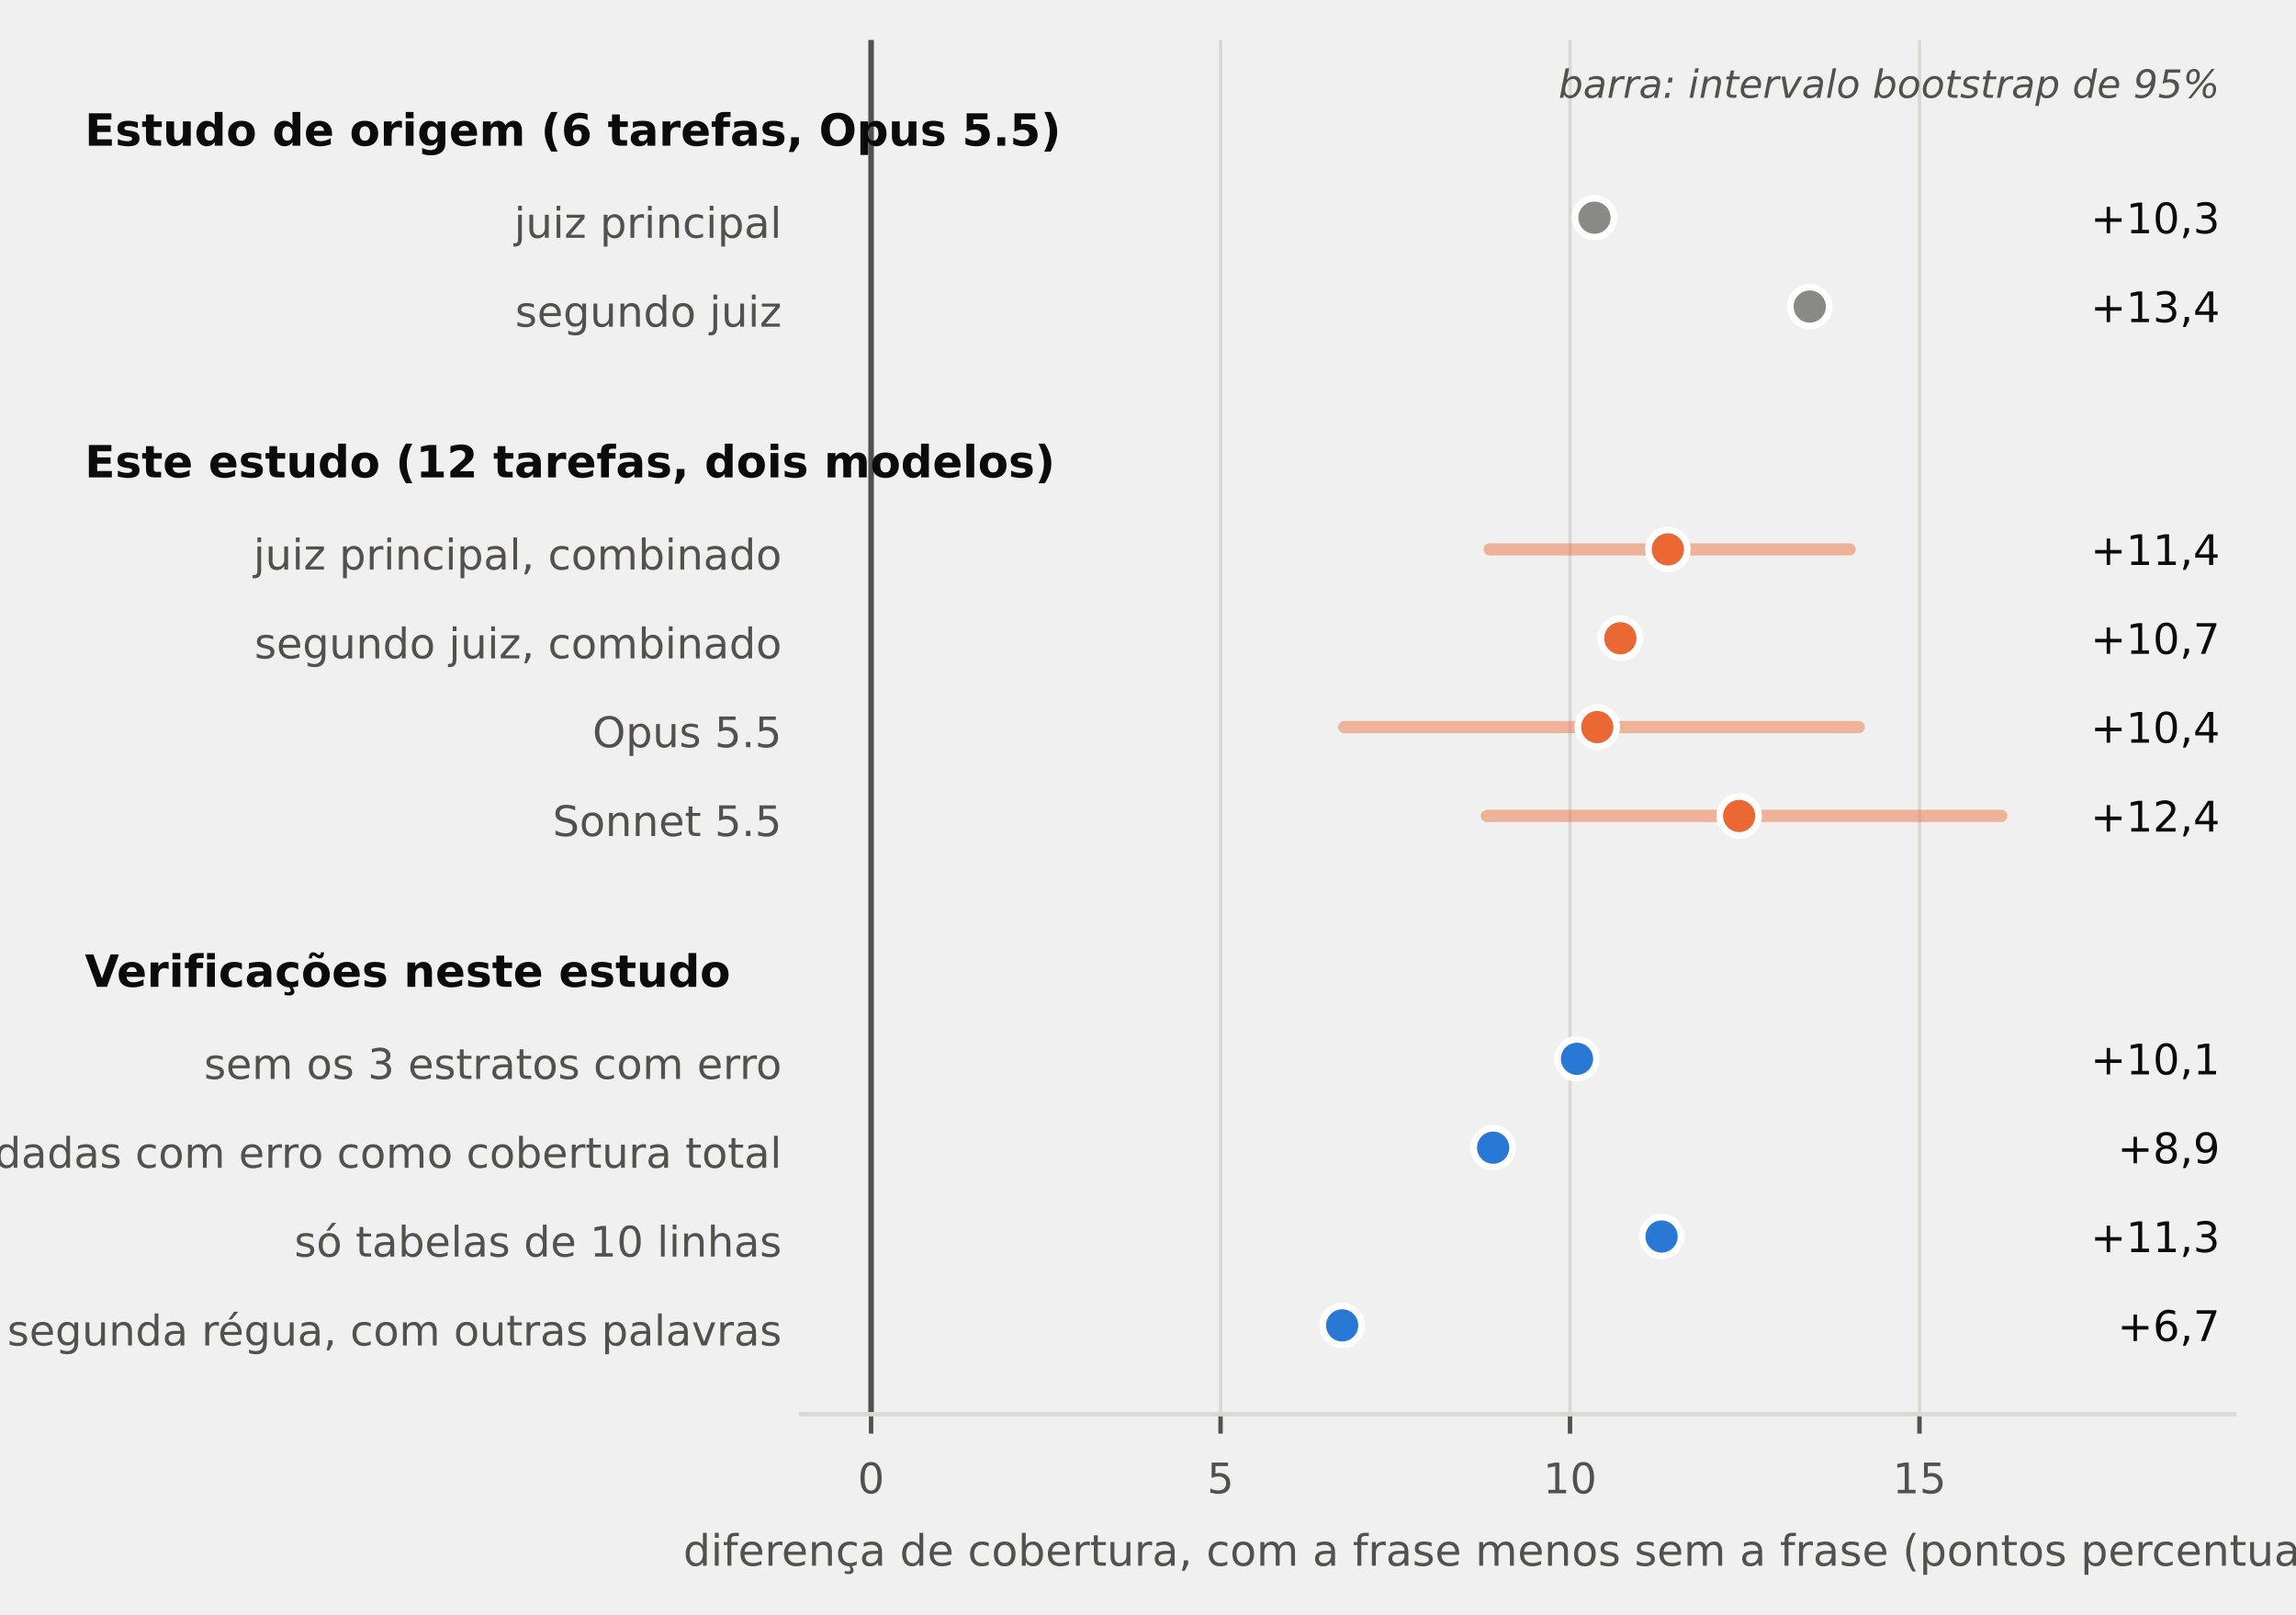
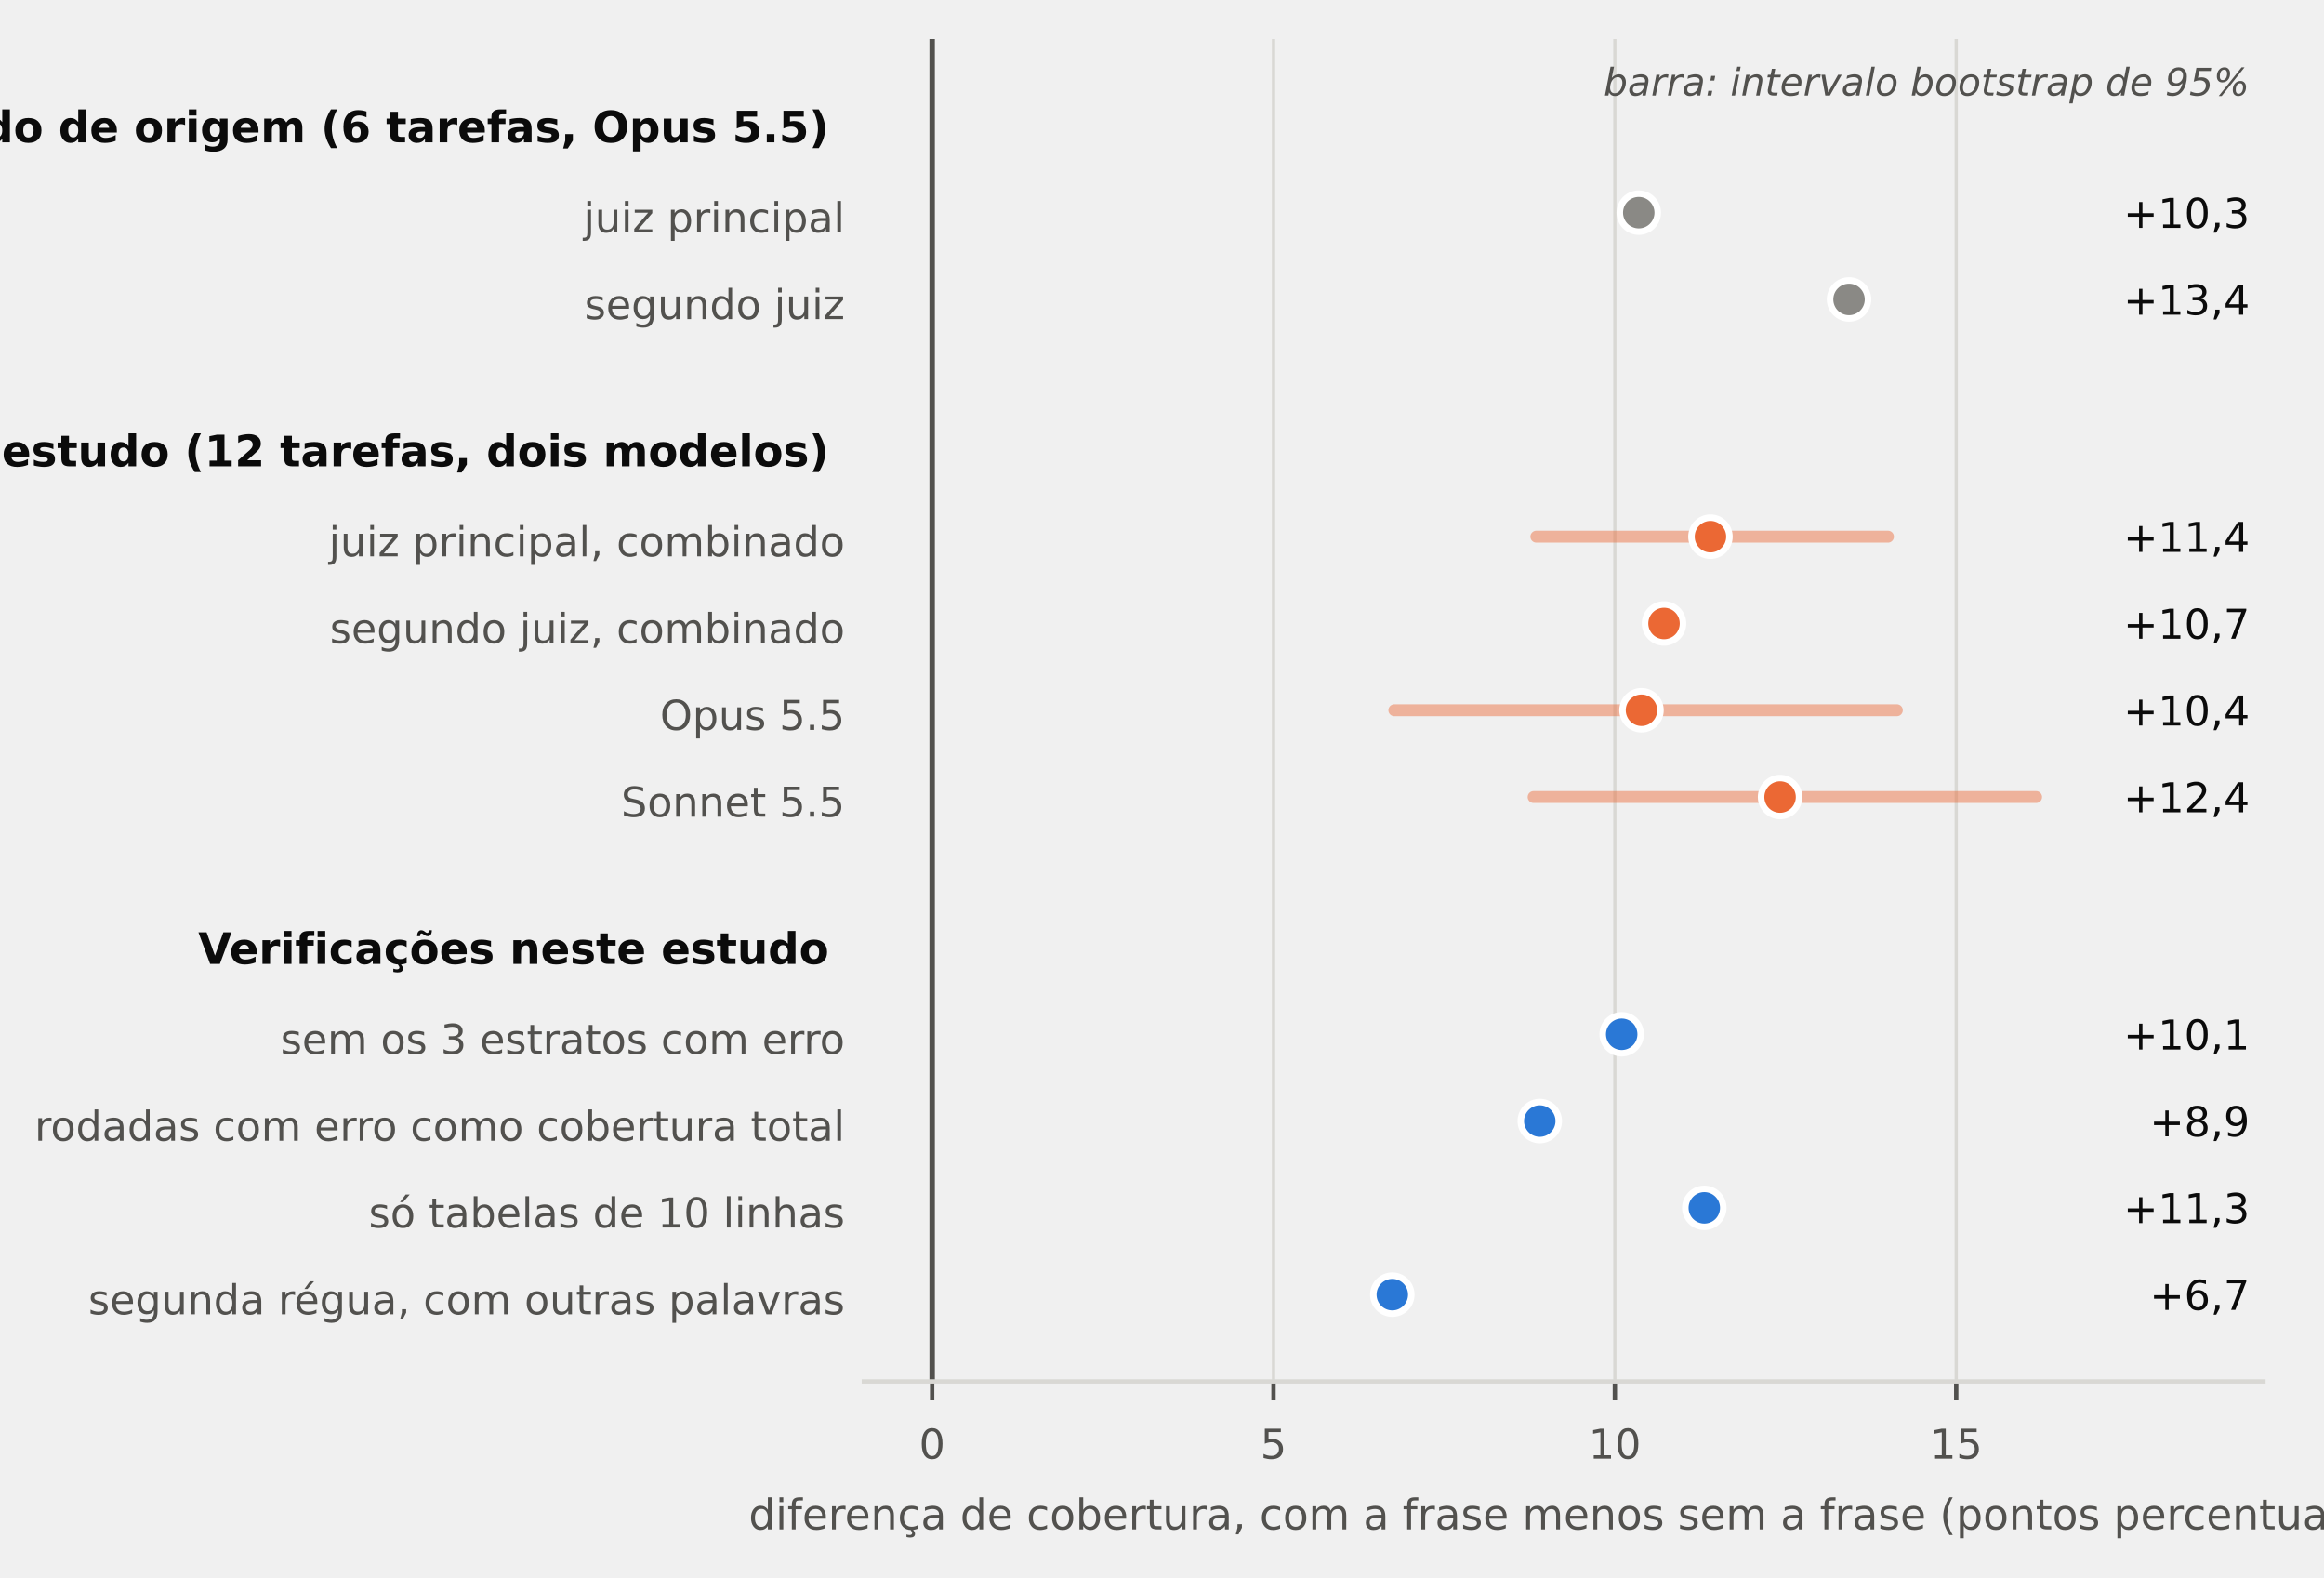
- <svg xmlns="http://www.w3.org/2000/svg" xmlns:xlink="http://www.w3.org/1999/xlink" width="413.508pt" height="290.769pt" viewBox="0 0 413.508 290.769" version="1.1">
+ <svg xmlns="http://www.w3.org/2000/svg" xmlns:xlink="http://www.w3.org/1999/xlink" width="428.492pt" height="290.769pt" viewBox="0 0 428.492 290.769" version="1.1">
  <defs>
    <style type="text/css">*{stroke-linejoin: round; stroke-linecap: butt}</style>
  </defs>
  <g id="figure_1">
    <g id="patch_1">
-       <path d="M 0 290.769  L 413.508 290.769  L 413.508 0  L 0 0  L 0 290.769  z " style="fill: none" />
+       <path d="M 0 290.769  L 428.492 290.769  L 428.492 0  L 0 0  L 0 290.769  z " style="fill: none" />
    </g>
    <g id="axes_1">
      <g id="patch_2">
-         <path d="M 144.295 254.628  L 402.343 254.628  L 402.343 7.2  L 144.295 7.2  L 144.295 254.628  z " style="fill: none" />
+         <path d="M 159.279 254.628  L 417.327 254.628  L 417.327 7.2  L 159.279 7.2  L 159.279 254.628  z " style="fill: none" />
      </g>
      <g id="matplotlib.axis_1">
        <g id="xtick_1">
          <g id="line2d_1">
-             <path d="M 156.883 254.628  L 156.883 7.2  " clip-path="url(#pb16b6962f3)" style="fill: none; stroke: #d9d8d4; stroke-width: 0.6; stroke-linecap: square" />
+             <path d="M 171.866 254.628  L 171.866 7.2  " clip-path="url(#pd26954fec7)" style="fill: none; stroke: #d9d8d4; stroke-width: 0.6; stroke-linecap: square" />
          </g>
          <g id="line2d_2">
            <defs>
              <path id="m76695bbce8" d="M 0 0  L 0 3.5  " style="stroke: #52514e; stroke-width: 0.8" />
            </defs>
            <g>
-               <use xlink:href="#m76695bbce8" x="156.883" y="254.628" style="fill: #52514e; stroke: #52514e; stroke-width: 0.8" />
+               <use xlink:href="#m76695bbce8" x="171.866" y="254.628" style="fill: #52514e; stroke: #52514e; stroke-width: 0.8" />
            </g>
          </g>
          <g id="text_1">
-             <text style="font-size: 7.6px; font-family: 'Helvetica Neue', 'DejaVu Sans'; text-anchor: middle; fill: #52514e" x="156.883" y="268.863" transform="rotate(-0 156.8826 268.8632)">0</text>
+             <text style="font-size: 7.6px; font-family: 'Helvetica Neue', 'DejaVu Sans'; text-anchor: middle; fill: #52514e" x="171.866" y="268.863" transform="rotate(-0 171.8664 268.8632)">0</text>
          </g>
        </g>
        <g id="xtick_2">
          <g id="line2d_3">
-             <path d="M 219.821 254.628  L 219.821 7.2  " clip-path="url(#pb16b6962f3)" style="fill: none; stroke: #d9d8d4; stroke-width: 0.6; stroke-linecap: square" />
+             <path d="M 234.805 254.628  L 234.805 7.2  " clip-path="url(#pd26954fec7)" style="fill: none; stroke: #d9d8d4; stroke-width: 0.6; stroke-linecap: square" />
          </g>
          <g id="line2d_4">
            <g>
-               <use xlink:href="#m76695bbce8" x="219.821" y="254.628" style="fill: #52514e; stroke: #52514e; stroke-width: 0.8" />
+               <use xlink:href="#m76695bbce8" x="234.805" y="254.628" style="fill: #52514e; stroke: #52514e; stroke-width: 0.8" />
            </g>
          </g>
          <g id="text_2">
-             <text style="font-size: 7.6px; font-family: 'Helvetica Neue', 'DejaVu Sans'; text-anchor: middle; fill: #52514e" x="219.821" y="268.863" transform="rotate(-0 219.8212 268.8632)">5</text>
+             <text style="font-size: 7.6px; font-family: 'Helvetica Neue', 'DejaVu Sans'; text-anchor: middle; fill: #52514e" x="234.805" y="268.863" transform="rotate(-0 234.8049 268.8632)">5</text>
          </g>
        </g>
        <g id="xtick_3">
          <g id="line2d_5">
-             <path d="M 282.76 254.628  L 282.76 7.2  " clip-path="url(#pb16b6962f3)" style="fill: none; stroke: #d9d8d4; stroke-width: 0.6; stroke-linecap: square" />
+             <path d="M 297.743 254.628  L 297.743 7.2  " clip-path="url(#pd26954fec7)" style="fill: none; stroke: #d9d8d4; stroke-width: 0.6; stroke-linecap: square" />
          </g>
          <g id="line2d_6">
            <g>
-               <use xlink:href="#m76695bbce8" x="282.76" y="254.628" style="fill: #52514e; stroke: #52514e; stroke-width: 0.8" />
+               <use xlink:href="#m76695bbce8" x="297.743" y="254.628" style="fill: #52514e; stroke: #52514e; stroke-width: 0.8" />
            </g>
          </g>
          <g id="text_3">
-             <text style="font-size: 7.6px; font-family: 'Helvetica Neue', 'DejaVu Sans'; text-anchor: middle; fill: #52514e" x="282.76" y="268.863" transform="rotate(-0 282.7597 268.8632)">10</text>
+             <text style="font-size: 7.6px; font-family: 'Helvetica Neue', 'DejaVu Sans'; text-anchor: middle; fill: #52514e" x="297.743" y="268.863" transform="rotate(-0 297.7435 268.8632)">10</text>
          </g>
        </g>
        <g id="xtick_4">
          <g id="line2d_7">
-             <path d="M 345.698 254.628  L 345.698 7.2  " clip-path="url(#pb16b6962f3)" style="fill: none; stroke: #d9d8d4; stroke-width: 0.6; stroke-linecap: square" />
+             <path d="M 360.682 254.628  L 360.682 7.2  " clip-path="url(#pd26954fec7)" style="fill: none; stroke: #d9d8d4; stroke-width: 0.6; stroke-linecap: square" />
          </g>
          <g id="line2d_8">
            <g>
-               <use xlink:href="#m76695bbce8" x="345.698" y="254.628" style="fill: #52514e; stroke: #52514e; stroke-width: 0.8" />
+               <use xlink:href="#m76695bbce8" x="360.682" y="254.628" style="fill: #52514e; stroke: #52514e; stroke-width: 0.8" />
            </g>
          </g>
          <g id="text_4">
-             <text style="font-size: 7.6px; font-family: 'Helvetica Neue', 'DejaVu Sans'; text-anchor: middle; fill: #52514e" x="345.698" y="268.863" transform="rotate(-0 345.6983 268.8632)">15</text>
+             <text style="font-size: 7.6px; font-family: 'Helvetica Neue', 'DejaVu Sans'; text-anchor: middle; fill: #52514e" x="360.682" y="268.863" transform="rotate(-0 360.682 268.8632)">15</text>
          </g>
        </g>
        <g id="text_5">
-           <text style="font-size: 7.8px; font-family: 'Helvetica Neue', 'DejaVu Sans'; text-anchor: middle; fill: #52514e" x="273.319" y="281.908" transform="rotate(-0 273.3189 281.9076)">diferença de cobertura, com a frase menos sem a frase (pontos percentuais)</text>
+           <text style="font-size: 7.8px; font-family: 'Helvetica Neue', 'DejaVu Sans'; text-anchor: middle; fill: #52514e" x="288.303" y="281.908" transform="rotate(-0 288.3027 281.9076)">diferença de cobertura, com a frase menos sem a frase (pontos percentuais)</text>
        </g>
      </g>
      <g id="matplotlib.axis_2">
        <g id="ytick_1">
          <g id="line2d_9" />
          <g id="text_6">
-             <text style="font-size: 7.6px; font-family: 'Helvetica Neue', 'DejaVu Sans'; text-anchor: end; fill: #52514e" x="140.795" y="42.813" transform="rotate(-0 140.7949 42.8126)">juiz principal</text>
+             <text style="font-size: 7.6px; font-family: 'Helvetica Neue', 'DejaVu Sans'; text-anchor: end; fill: #52514e" x="155.779" y="42.813" transform="rotate(-0 155.7787 42.8126)">juiz principal</text>
          </g>
        </g>
        <g id="ytick_2">
          <g id="line2d_10" />
          <g id="text_7">
-             <text style="font-size: 7.6px; font-family: 'Helvetica Neue', 'DejaVu Sans'; text-anchor: end; fill: #52514e" x="140.795" y="58.81" transform="rotate(-0 140.7949 58.8101)">segundo juiz</text>
+             <text style="font-size: 7.6px; font-family: 'Helvetica Neue', 'DejaVu Sans'; text-anchor: end; fill: #52514e" x="155.779" y="58.81" transform="rotate(-0 155.7787 58.8101)">segundo juiz</text>
          </g>
        </g>
        <g id="ytick_3">
          <g id="line2d_11" />
          <g id="text_8">
-             <text style="font-size: 7.6px; font-family: 'Helvetica Neue', 'DejaVu Sans'; text-anchor: end; fill: #52514e" x="140.795" y="102.537" transform="rotate(-0 140.7949 102.5366)">juiz principal, combinado</text>
+             <text style="font-size: 7.6px; font-family: 'Helvetica Neue', 'DejaVu Sans'; text-anchor: end; fill: #52514e" x="155.779" y="102.537" transform="rotate(-0 155.7787 102.5366)">juiz principal, combinado</text>
          </g>
        </g>
        <g id="ytick_4">
          <g id="line2d_12" />
          <g id="text_9">
-             <text style="font-size: 7.6px; font-family: 'Helvetica Neue', 'DejaVu Sans'; text-anchor: end; fill: #52514e" x="140.795" y="118.534" transform="rotate(-0 140.7949 118.5341)">segundo juiz, combinado</text>
+             <text style="font-size: 7.6px; font-family: 'Helvetica Neue', 'DejaVu Sans'; text-anchor: end; fill: #52514e" x="155.779" y="118.534" transform="rotate(-0 155.7787 118.5341)">segundo juiz, combinado</text>
          </g>
        </g>
        <g id="ytick_5">
          <g id="line2d_13" />
          <g id="text_10">
-             <text style="font-size: 7.6px; font-family: 'Helvetica Neue', 'DejaVu Sans'; text-anchor: end; fill: #52514e" x="140.795" y="134.532" transform="rotate(-0 140.7949 134.5316)">Opus 5.5</text>
+             <text style="font-size: 7.6px; font-family: 'Helvetica Neue', 'DejaVu Sans'; text-anchor: end; fill: #52514e" x="155.779" y="134.532" transform="rotate(-0 155.7787 134.5316)">Opus 5.5</text>
          </g>
        </g>
        <g id="ytick_6">
          <g id="line2d_14" />
          <g id="text_11">
-             <text style="font-size: 7.6px; font-family: 'Helvetica Neue', 'DejaVu Sans'; text-anchor: end; fill: #52514e" x="140.795" y="150.529" transform="rotate(-0 140.7949 150.5291)">Sonnet 5.5</text>
+             <text style="font-size: 7.6px; font-family: 'Helvetica Neue', 'DejaVu Sans'; text-anchor: end; fill: #52514e" x="155.779" y="150.529" transform="rotate(-0 155.7787 150.5291)">Sonnet 5.5</text>
          </g>
        </g>
        <g id="ytick_7">
          <g id="line2d_15" />
          <g id="text_12">
-             <text style="font-size: 7.6px; font-family: 'Helvetica Neue', 'DejaVu Sans'; text-anchor: end; fill: #52514e" x="140.795" y="194.256" transform="rotate(-0 140.7949 194.2556)">sem os 3 estratos com erro</text>
+             <text style="font-size: 7.6px; font-family: 'Helvetica Neue', 'DejaVu Sans'; text-anchor: end; fill: #52514e" x="155.779" y="194.256" transform="rotate(-0 155.7787 194.2556)">sem os 3 estratos com erro</text>
          </g>
        </g>
        <g id="ytick_8">
          <g id="line2d_16" />
          <g id="text_13">
-             <text style="font-size: 7.6px; font-family: 'Helvetica Neue', 'DejaVu Sans'; text-anchor: end; fill: #52514e" x="140.795" y="210.253" transform="rotate(-0 140.7949 210.2531)">rodadas com erro como cobertura total</text>
+             <text style="font-size: 7.6px; font-family: 'Helvetica Neue', 'DejaVu Sans'; text-anchor: end; fill: #52514e" x="155.779" y="210.253" transform="rotate(-0 155.7787 210.2531)">rodadas com erro como cobertura total</text>
          </g>
        </g>
        <g id="ytick_9">
          <g id="line2d_17" />
          <g id="text_14">
-             <text style="font-size: 7.6px; font-family: 'Helvetica Neue', 'DejaVu Sans'; text-anchor: end; fill: #52514e" x="140.795" y="226.251" transform="rotate(-0 140.7949 226.2506)">só tabelas de 10 linhas</text>
+             <text style="font-size: 7.6px; font-family: 'Helvetica Neue', 'DejaVu Sans'; text-anchor: end; fill: #52514e" x="155.779" y="226.251" transform="rotate(-0 155.7787 226.2506)">só tabelas de 10 linhas</text>
          </g>
        </g>
        <g id="ytick_10">
          <g id="line2d_18" />
          <g id="text_15">
-             <text style="font-size: 7.6px; font-family: 'Helvetica Neue', 'DejaVu Sans'; text-anchor: end; fill: #52514e" x="140.795" y="242.248" transform="rotate(-0 140.7949 242.2481)">segunda régua, com outras palavras</text>
+             <text style="font-size: 7.6px; font-family: 'Helvetica Neue', 'DejaVu Sans'; text-anchor: end; fill: #52514e" x="155.779" y="242.248" transform="rotate(-0 155.7787 242.2481)">segunda régua, com outras palavras</text>
          </g>
        </g>
      </g>
      <g id="line2d_19">
        <defs>
          <path id="m700294fc83" d="M 0 3.5  C 0.928 3.5 1.819 3.131 2.475 2.475  C 3.131 1.819 3.5 0.928 3.5 0  C 3.5 -0.928 3.131 -1.819 2.475 -2.475  C 1.819 -3.131 0.928 -3.5 0 -3.5  C -0.928 -3.5 -1.819 -3.131 -2.475 -2.475  C -3.131 -1.819 -3.5 -0.928 -3.5 0  C -3.5 0.928 -3.131 1.819 -2.475 2.475  C -1.819 3.131 -0.928 3.5 0 3.5  z " style="stroke: #ffffff; stroke-width: 1.2" />
        </defs>
-         <g clip-path="url(#pb16b6962f3)">
-           <use xlink:href="#m700294fc83" x="287.165" y="39.195" style="fill: #8a8985; stroke: #ffffff; stroke-width: 1.2" />
+         <g clip-path="url(#pd26954fec7)">
+           <use xlink:href="#m700294fc83" x="302.149" y="39.195" style="fill: #8a8985; stroke: #ffffff; stroke-width: 1.2" />
        </g>
      </g>
      <g id="line2d_20">
-         <g clip-path="url(#pb16b6962f3)">
-           <use xlink:href="#m700294fc83" x="325.936" y="55.193" style="fill: #8a8985; stroke: #ffffff; stroke-width: 1.2" />
+         <g clip-path="url(#pd26954fec7)">
+           <use xlink:href="#m700294fc83" x="340.919" y="55.193" style="fill: #8a8985; stroke: #ffffff; stroke-width: 1.2" />
        </g>
      </g>
      <g id="line2d_21">
-         <path d="M 268.284 98.919  L 333.111 98.919  " clip-path="url(#pb16b6962f3)" style="fill: none; stroke: #eb6834; stroke-opacity: 0.45; stroke-width: 2.2; stroke-linecap: round" />
+         <path d="M 283.268 98.919  L 348.094 98.919  " clip-path="url(#pd26954fec7)" style="fill: none; stroke: #eb6834; stroke-opacity: 0.45; stroke-width: 2.2; stroke-linecap: round" />
      </g>
      <g id="line2d_22">
        <defs>
          <path id="mebd650de02" d="M 0 3.5  C 0.928 3.5 1.819 3.131 2.475 2.475  C 3.131 1.819 3.5 0.928 3.5 0  C 3.5 -0.928 3.131 -1.819 2.475 -2.475  C 1.819 -3.131 0.928 -3.5 0 -3.5  C -0.928 -3.5 -1.819 -3.131 -2.475 -2.475  C -3.131 -1.819 -3.5 -0.928 -3.5 0  C -3.5 0.928 -3.131 1.819 -2.475 2.475  C -1.819 3.131 -0.928 3.5 0 3.5  z " style="stroke: #ffffff; stroke-width: 1.2" />
        </defs>
-         <g clip-path="url(#pb16b6962f3)">
-           <use xlink:href="#mebd650de02" x="300.383" y="98.919" style="fill: #eb6834; stroke: #ffffff; stroke-width: 1.2" />
+         <g clip-path="url(#pd26954fec7)">
+           <use xlink:href="#mebd650de02" x="315.366" y="98.919" style="fill: #eb6834; stroke: #ffffff; stroke-width: 1.2" />
        </g>
      </g>
      <g id="line2d_23">
-         <g clip-path="url(#pb16b6962f3)">
-           <use xlink:href="#mebd650de02" x="291.823" y="114.916" style="fill: #eb6834; stroke: #ffffff; stroke-width: 1.2" />
+         <g clip-path="url(#pd26954fec7)">
+           <use xlink:href="#mebd650de02" x="306.807" y="114.916" style="fill: #eb6834; stroke: #ffffff; stroke-width: 1.2" />
        </g>
      </g>
      <g id="line2d_24">
-         <path d="M 242.101 130.914  L 334.747 130.914  " clip-path="url(#pb16b6962f3)" style="fill: none; stroke: #eb6834; stroke-opacity: 0.45; stroke-width: 2.2; stroke-linecap: round" />
+         <path d="M 257.085 130.914  L 349.731 130.914  " clip-path="url(#pd26954fec7)" style="fill: none; stroke: #eb6834; stroke-opacity: 0.45; stroke-width: 2.2; stroke-linecap: round" />
      </g>
      <g id="line2d_25">
-         <g clip-path="url(#pb16b6962f3)">
-           <use xlink:href="#mebd650de02" x="287.669" y="130.914" style="fill: #eb6834; stroke: #ffffff; stroke-width: 1.2" />
+         <g clip-path="url(#pd26954fec7)">
+           <use xlink:href="#mebd650de02" x="302.653" y="130.914" style="fill: #eb6834; stroke: #ffffff; stroke-width: 1.2" />
        </g>
      </g>
      <g id="line2d_26">
-         <path d="M 267.78 146.911  L 360.426 146.911  " clip-path="url(#pb16b6962f3)" style="fill: none; stroke: #eb6834; stroke-opacity: 0.45; stroke-width: 2.2; stroke-linecap: round" />
+         <path d="M 282.764 146.911  L 375.41 146.911  " clip-path="url(#pd26954fec7)" style="fill: none; stroke: #eb6834; stroke-opacity: 0.45; stroke-width: 2.2; stroke-linecap: round" />
      </g>
      <g id="line2d_27">
-         <g clip-path="url(#pb16b6962f3)">
-           <use xlink:href="#mebd650de02" x="313.222" y="146.911" style="fill: #eb6834; stroke: #ffffff; stroke-width: 1.2" />
+         <g clip-path="url(#pd26954fec7)">
+           <use xlink:href="#mebd650de02" x="328.206" y="146.911" style="fill: #eb6834; stroke: #ffffff; stroke-width: 1.2" />
        </g>
      </g>
      <g id="line2d_28">
        <defs>
          <path id="m8c7ac39cb0" d="M 0 3.5  C 0.928 3.5 1.819 3.131 2.475 2.475  C 3.131 1.819 3.5 0.928 3.5 0  C 3.5 -0.928 3.131 -1.819 2.475 -2.475  C 1.819 -3.131 0.928 -3.5 0 -3.5  C -0.928 -3.5 -1.819 -3.131 -2.475 -2.475  C -3.131 -1.819 -3.5 -0.928 -3.5 0  C -3.5 0.928 -3.131 1.819 -2.475 2.475  C -1.819 3.131 -0.928 3.5 0 3.5  z " style="stroke: #ffffff; stroke-width: 1.2" />
        </defs>
-         <g clip-path="url(#pb16b6962f3)">
-           <use xlink:href="#m8c7ac39cb0" x="284.018" y="190.638" style="fill: #2a78d6; stroke: #ffffff; stroke-width: 1.2" />
+         <g clip-path="url(#pd26954fec7)">
+           <use xlink:href="#m8c7ac39cb0" x="299.002" y="190.638" style="fill: #2a78d6; stroke: #ffffff; stroke-width: 1.2" />
        </g>
      </g>
      <g id="line2d_29">
-         <g clip-path="url(#pb16b6962f3)">
-           <use xlink:href="#m8c7ac39cb0" x="268.913" y="206.636" style="fill: #2a78d6; stroke: #ffffff; stroke-width: 1.2" />
+         <g clip-path="url(#pd26954fec7)">
+           <use xlink:href="#m8c7ac39cb0" x="283.897" y="206.636" style="fill: #2a78d6; stroke: #ffffff; stroke-width: 1.2" />
        </g>
      </g>
      <g id="line2d_30">
-         <g clip-path="url(#pb16b6962f3)">
-           <use xlink:href="#m8c7ac39cb0" x="299.25" y="222.633" style="fill: #2a78d6; stroke: #ffffff; stroke-width: 1.2" />
+         <g clip-path="url(#pd26954fec7)">
+           <use xlink:href="#m8c7ac39cb0" x="314.233" y="222.633" style="fill: #2a78d6; stroke: #ffffff; stroke-width: 1.2" />
        </g>
      </g>
      <g id="line2d_31">
-         <g clip-path="url(#pb16b6962f3)">
-           <use xlink:href="#m8c7ac39cb0" x="241.724" y="238.631" style="fill: #2a78d6; stroke: #ffffff; stroke-width: 1.2" />
+         <g clip-path="url(#pd26954fec7)">
+           <use xlink:href="#m8c7ac39cb0" x="256.708" y="238.631" style="fill: #2a78d6; stroke: #ffffff; stroke-width: 1.2" />
        </g>
      </g>
      <g id="line2d_32">
-         <path d="M 156.883 254.628  L 156.883 7.2  " clip-path="url(#pb16b6962f3)" style="fill: none; stroke: #52514e; stroke-linecap: square" />
+         <path d="M 171.866 254.628  L 171.866 7.2  " clip-path="url(#pd26954fec7)" style="fill: none; stroke: #52514e; stroke-linecap: square" />
      </g>
      <g id="patch_3">
-         <path d="M 144.295 254.628  L 402.343 254.628  " style="fill: none; stroke: #d9d8d4; stroke-width: 0.8; stroke-linejoin: miter; stroke-linecap: square" />
+         <path d="M 159.279 254.628  L 417.327 254.628  " style="fill: none; stroke: #d9d8d4; stroke-width: 0.8; stroke-linejoin: miter; stroke-linecap: square" />
      </g>
      <g id="text_16">
-         <text style="font-weight: 700; font-size: 8px; font-family: 'Helvetica Neue', 'DejaVu Sans'; text-anchor: start; fill: #0b0b0b" x="15.271" y="26.23" transform="rotate(-0 15.27094 26.2295)">Estudo de origem (6 tarefas, Opus 5.5)</text>
+         <text style="font-weight: 700; font-size: 8px; font-family: 'Helvetica Neue', 'DejaVu Sans'; text-anchor: end; fill: #0b0b0b" x="152.827" y="26.23" transform="rotate(-0 152.8275 26.2295)">Estudo de origem (6 tarefas, Opus 5.5)</text>
      </g>
      <g id="text_17">
-         <text style="font-size: 7.6px; font-family: 'Helvetica Neue', 'DejaVu Sans'; text-anchor: end; fill: #0b0b0b" x="399.825" y="42.003" transform="rotate(-0 399.8254 42.0032)">+10,3</text>
+         <text style="font-size: 7.6px; font-family: 'Helvetica Neue', 'DejaVu Sans'; text-anchor: end; fill: #0b0b0b" x="414.809" y="42.003" transform="rotate(-0 414.8092 42.0032)">+10,3</text>
      </g>
      <g id="text_18">
-         <text style="font-size: 7.6px; font-family: 'Helvetica Neue', 'DejaVu Sans'; text-anchor: end; fill: #0b0b0b" x="399.825" y="58.001" transform="rotate(-0 399.8254 58.0007)">+13,4</text>
+         <text style="font-size: 7.6px; font-family: 'Helvetica Neue', 'DejaVu Sans'; text-anchor: end; fill: #0b0b0b" x="414.809" y="58.001" transform="rotate(-0 414.8092 58.0007)">+13,4</text>
      </g>
      <g id="text_19">
-         <text style="font-weight: 700; font-size: 8px; font-family: 'Helvetica Neue', 'DejaVu Sans'; text-anchor: start; fill: #0b0b0b" x="15.271" y="85.954" transform="rotate(-0 15.27094 85.9535)">Este estudo (12 tarefas, dois modelos)</text>
+         <text style="font-weight: 700; font-size: 8px; font-family: 'Helvetica Neue', 'DejaVu Sans'; text-anchor: end; fill: #0b0b0b" x="152.827" y="85.954" transform="rotate(-0 152.8275 85.9535)">Este estudo (12 tarefas, dois modelos)</text>
      </g>
      <g id="text_20">
-         <text style="font-size: 7.6px; font-family: 'Helvetica Neue', 'DejaVu Sans'; text-anchor: end; fill: #0b0b0b" x="399.825" y="101.727" transform="rotate(-0 399.8254 101.7272)">+11,4</text>
+         <text style="font-size: 7.6px; font-family: 'Helvetica Neue', 'DejaVu Sans'; text-anchor: end; fill: #0b0b0b" x="414.809" y="101.727" transform="rotate(-0 414.8092 101.7272)">+11,4</text>
      </g>
      <g id="text_21">
-         <text style="font-size: 7.6px; font-family: 'Helvetica Neue', 'DejaVu Sans'; text-anchor: end; fill: #0b0b0b" x="399.825" y="117.725" transform="rotate(-0 399.8254 117.7247)">+10,7</text>
+         <text style="font-size: 7.6px; font-family: 'Helvetica Neue', 'DejaVu Sans'; text-anchor: end; fill: #0b0b0b" x="414.809" y="117.725" transform="rotate(-0 414.8092 117.7247)">+10,7</text>
      </g>
      <g id="text_22">
-         <text style="font-size: 7.6px; font-family: 'Helvetica Neue', 'DejaVu Sans'; text-anchor: end; fill: #0b0b0b" x="399.825" y="133.722" transform="rotate(-0 399.8254 133.7222)">+10,4</text>
+         <text style="font-size: 7.6px; font-family: 'Helvetica Neue', 'DejaVu Sans'; text-anchor: end; fill: #0b0b0b" x="414.809" y="133.722" transform="rotate(-0 414.8092 133.7222)">+10,4</text>
      </g>
      <g id="text_23">
-         <text style="font-size: 7.6px; font-family: 'Helvetica Neue', 'DejaVu Sans'; text-anchor: end; fill: #0b0b0b" x="399.825" y="149.72" transform="rotate(-0 399.8254 149.7197)">+12,4</text>
+         <text style="font-size: 7.6px; font-family: 'Helvetica Neue', 'DejaVu Sans'; text-anchor: end; fill: #0b0b0b" x="414.809" y="149.72" transform="rotate(-0 414.8092 149.7197)">+12,4</text>
      </g>
      <g id="text_24">
-         <text style="font-weight: 700; font-size: 8px; font-family: 'Helvetica Neue', 'DejaVu Sans'; text-anchor: start; fill: #0b0b0b" x="15.271" y="177.672" transform="rotate(-0 15.27094 177.6724)">Verificações neste estudo</text>
+         <text style="font-weight: 700; font-size: 8px; font-family: 'Helvetica Neue', 'DejaVu Sans'; text-anchor: end; fill: #0b0b0b" x="152.827" y="177.672" transform="rotate(-0 152.8275 177.6724)">Verificações neste estudo</text>
      </g>
      <g id="text_25">
-         <text style="font-size: 7.6px; font-family: 'Helvetica Neue', 'DejaVu Sans'; text-anchor: end; fill: #0b0b0b" x="399.825" y="193.446" transform="rotate(-0 399.8254 193.4462)">+10,1</text>
+         <text style="font-size: 7.6px; font-family: 'Helvetica Neue', 'DejaVu Sans'; text-anchor: end; fill: #0b0b0b" x="414.809" y="193.446" transform="rotate(-0 414.8092 193.4462)">+10,1</text>
      </g>
      <g id="text_26">
-         <text style="font-size: 7.6px; font-family: 'Helvetica Neue', 'DejaVu Sans'; text-anchor: end; fill: #0b0b0b" x="399.825" y="209.444" transform="rotate(-0 399.8254 209.4437)">+8,9</text>
+         <text style="font-size: 7.6px; font-family: 'Helvetica Neue', 'DejaVu Sans'; text-anchor: end; fill: #0b0b0b" x="414.809" y="209.444" transform="rotate(-0 414.8092 209.4437)">+8,9</text>
      </g>
      <g id="text_27">
-         <text style="font-size: 7.6px; font-family: 'Helvetica Neue', 'DejaVu Sans'; text-anchor: end; fill: #0b0b0b" x="399.825" y="225.441" transform="rotate(-0 399.8254 225.4412)">+11,3</text>
+         <text style="font-size: 7.6px; font-family: 'Helvetica Neue', 'DejaVu Sans'; text-anchor: end; fill: #0b0b0b" x="414.809" y="225.441" transform="rotate(-0 414.8092 225.4412)">+11,3</text>
      </g>
      <g id="text_28">
-         <text style="font-size: 7.6px; font-family: 'Helvetica Neue', 'DejaVu Sans'; text-anchor: end; fill: #0b0b0b" x="399.825" y="241.439" transform="rotate(-0 399.8254 241.4387)">+6,7</text>
+         <text style="font-size: 7.6px; font-family: 'Helvetica Neue', 'DejaVu Sans'; text-anchor: end; fill: #0b0b0b" x="414.809" y="241.439" transform="rotate(-0 414.8092 241.4387)">+6,7</text>
      </g>
      <g id="text_29">
-         <text style="font-style: italic; font-size: 7px; font-family: 'Helvetica Neue', 'DejaVu Sans'; text-anchor: end; fill: #52514e" x="399.762" y="17.61" transform="rotate(-0 399.7625 17.61042)">barra: intervalo bootstrap de 95%</text>
+         <text style="font-style: italic; font-size: 7px; font-family: 'Helvetica Neue', 'DejaVu Sans'; text-anchor: end; fill: #52514e" x="414.746" y="17.61" transform="rotate(-0 414.7462 17.61042)">barra: intervalo bootstrap de 95%</text>
      </g>
    </g>
  </g>
  <defs>
-     <clipPath id="pb16b6962f3">
-       <rect x="144.295" y="7.2" width="258.048" height="247.428" />
+     <clipPath id="pd26954fec7">
+       <rect x="159.279" y="7.2" width="258.048" height="247.428" />
    </clipPath>
  </defs>
</svg>
